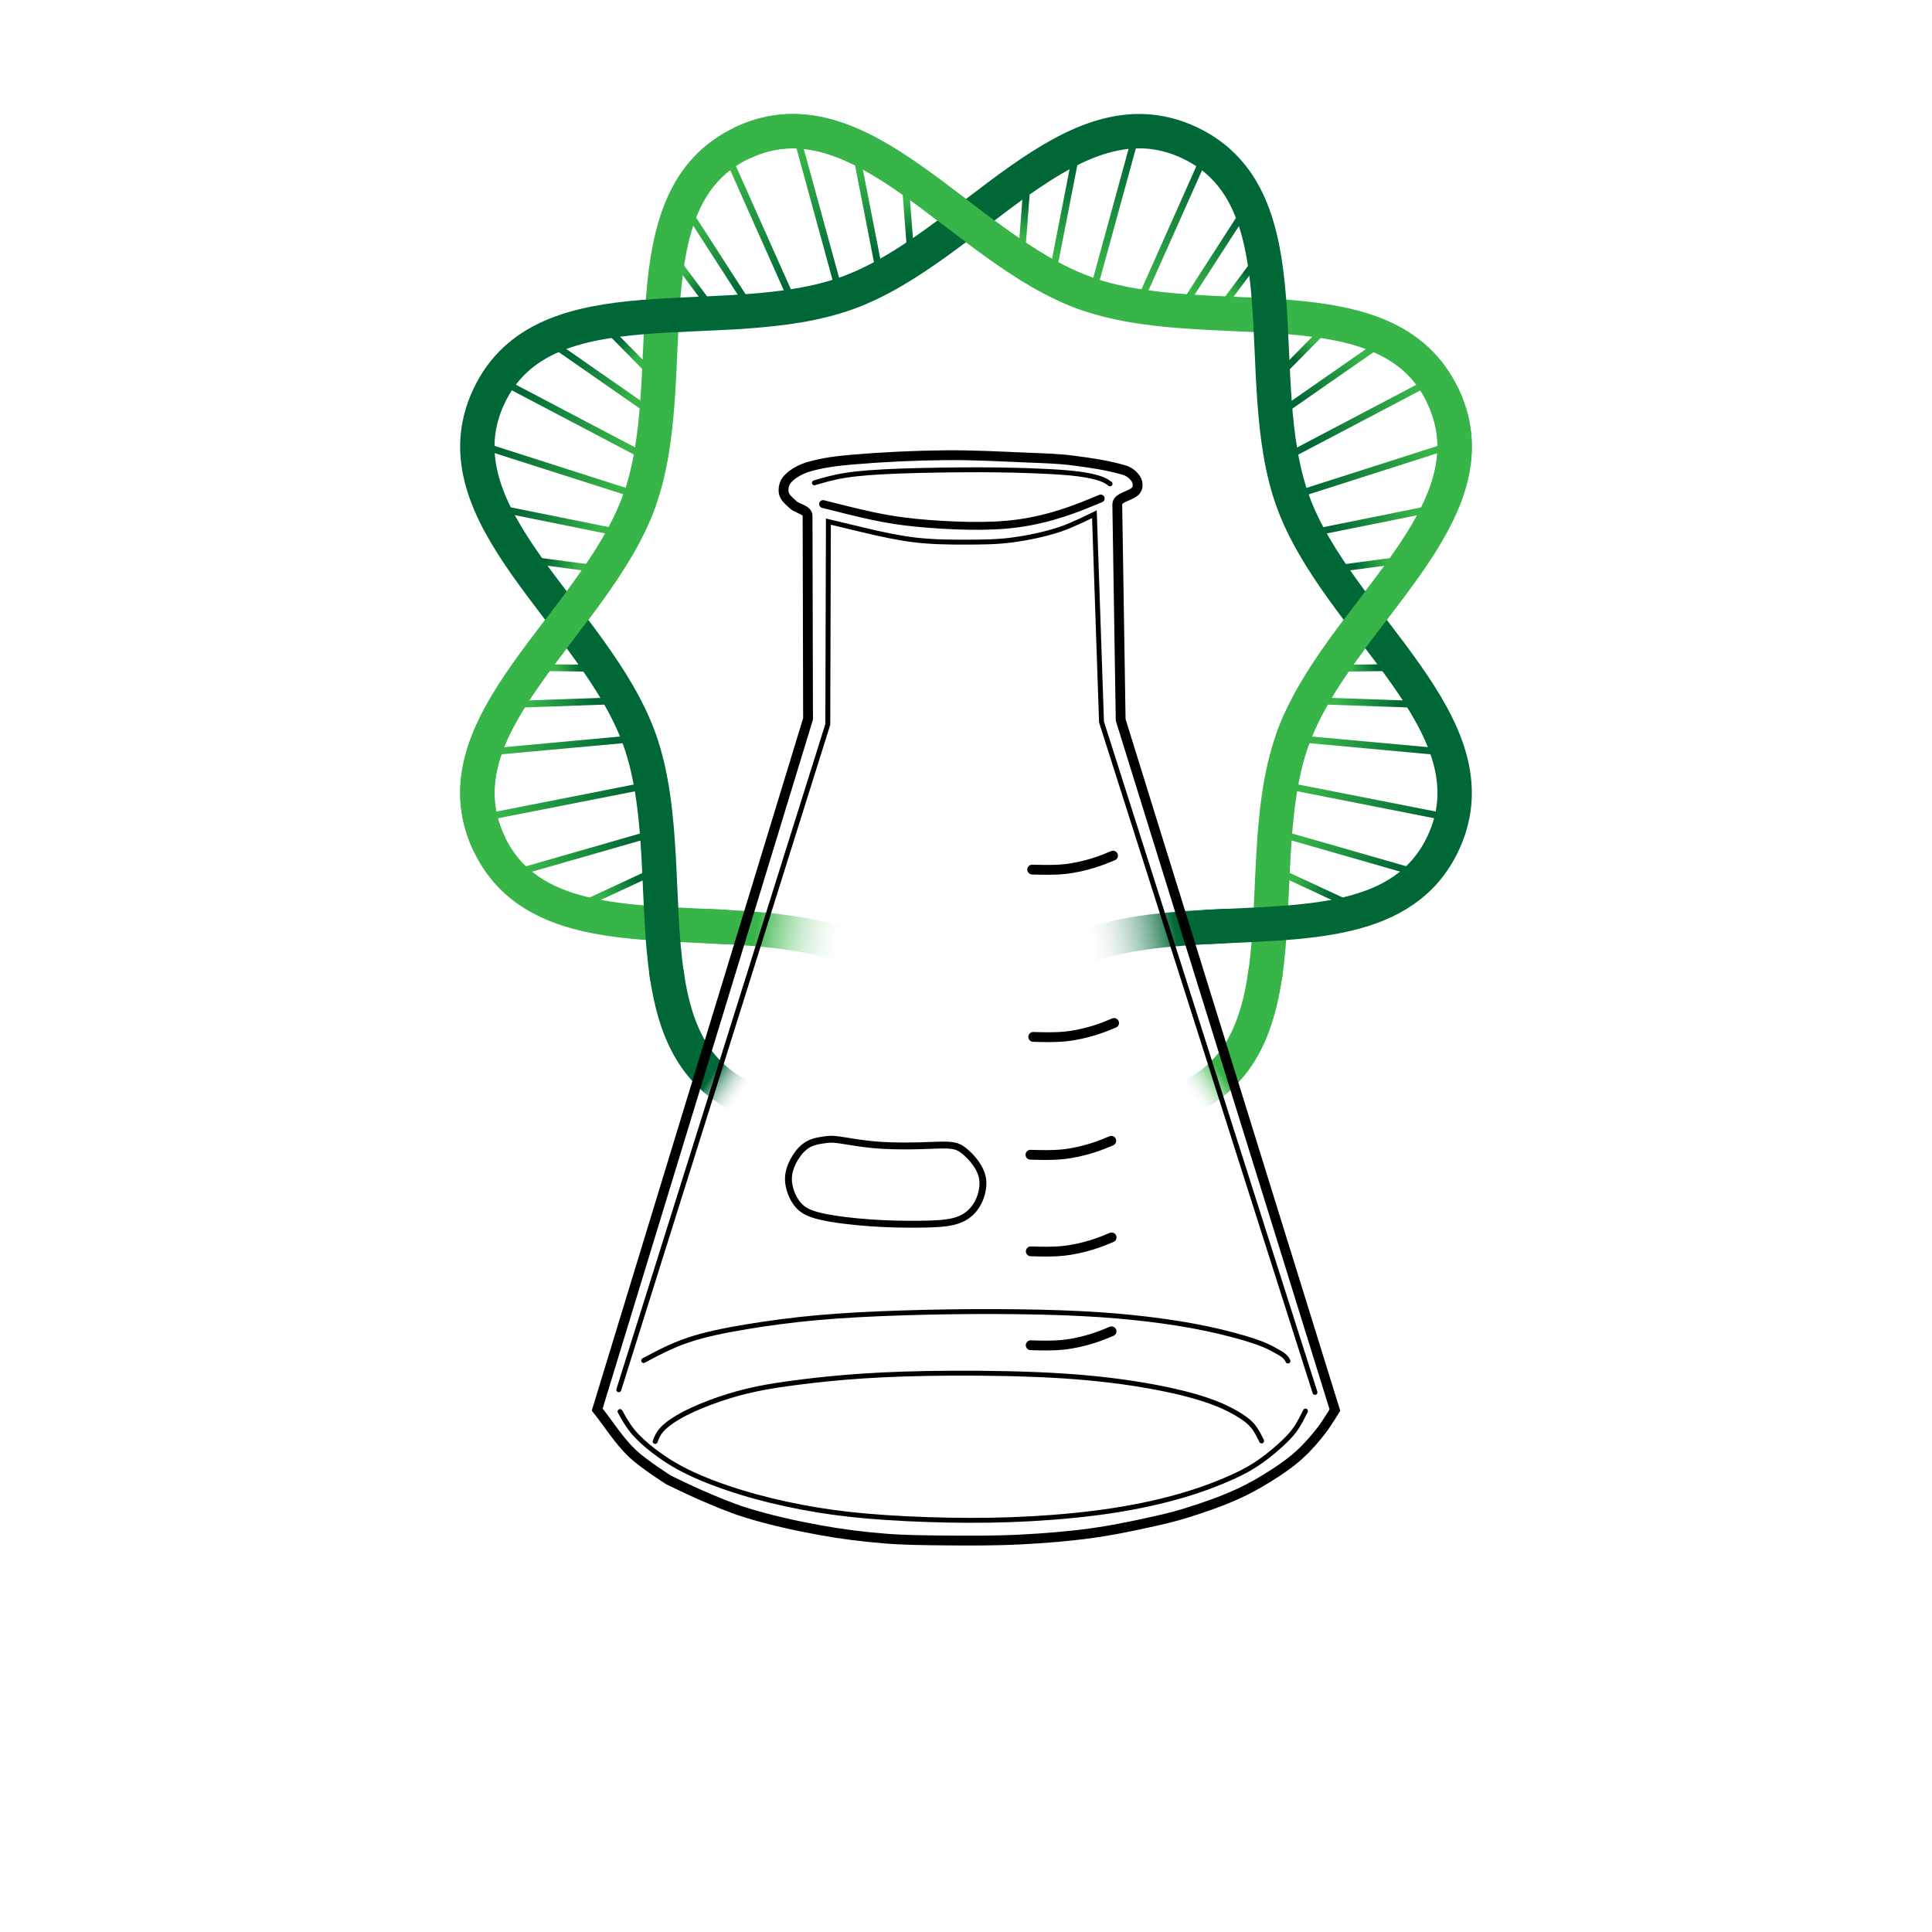
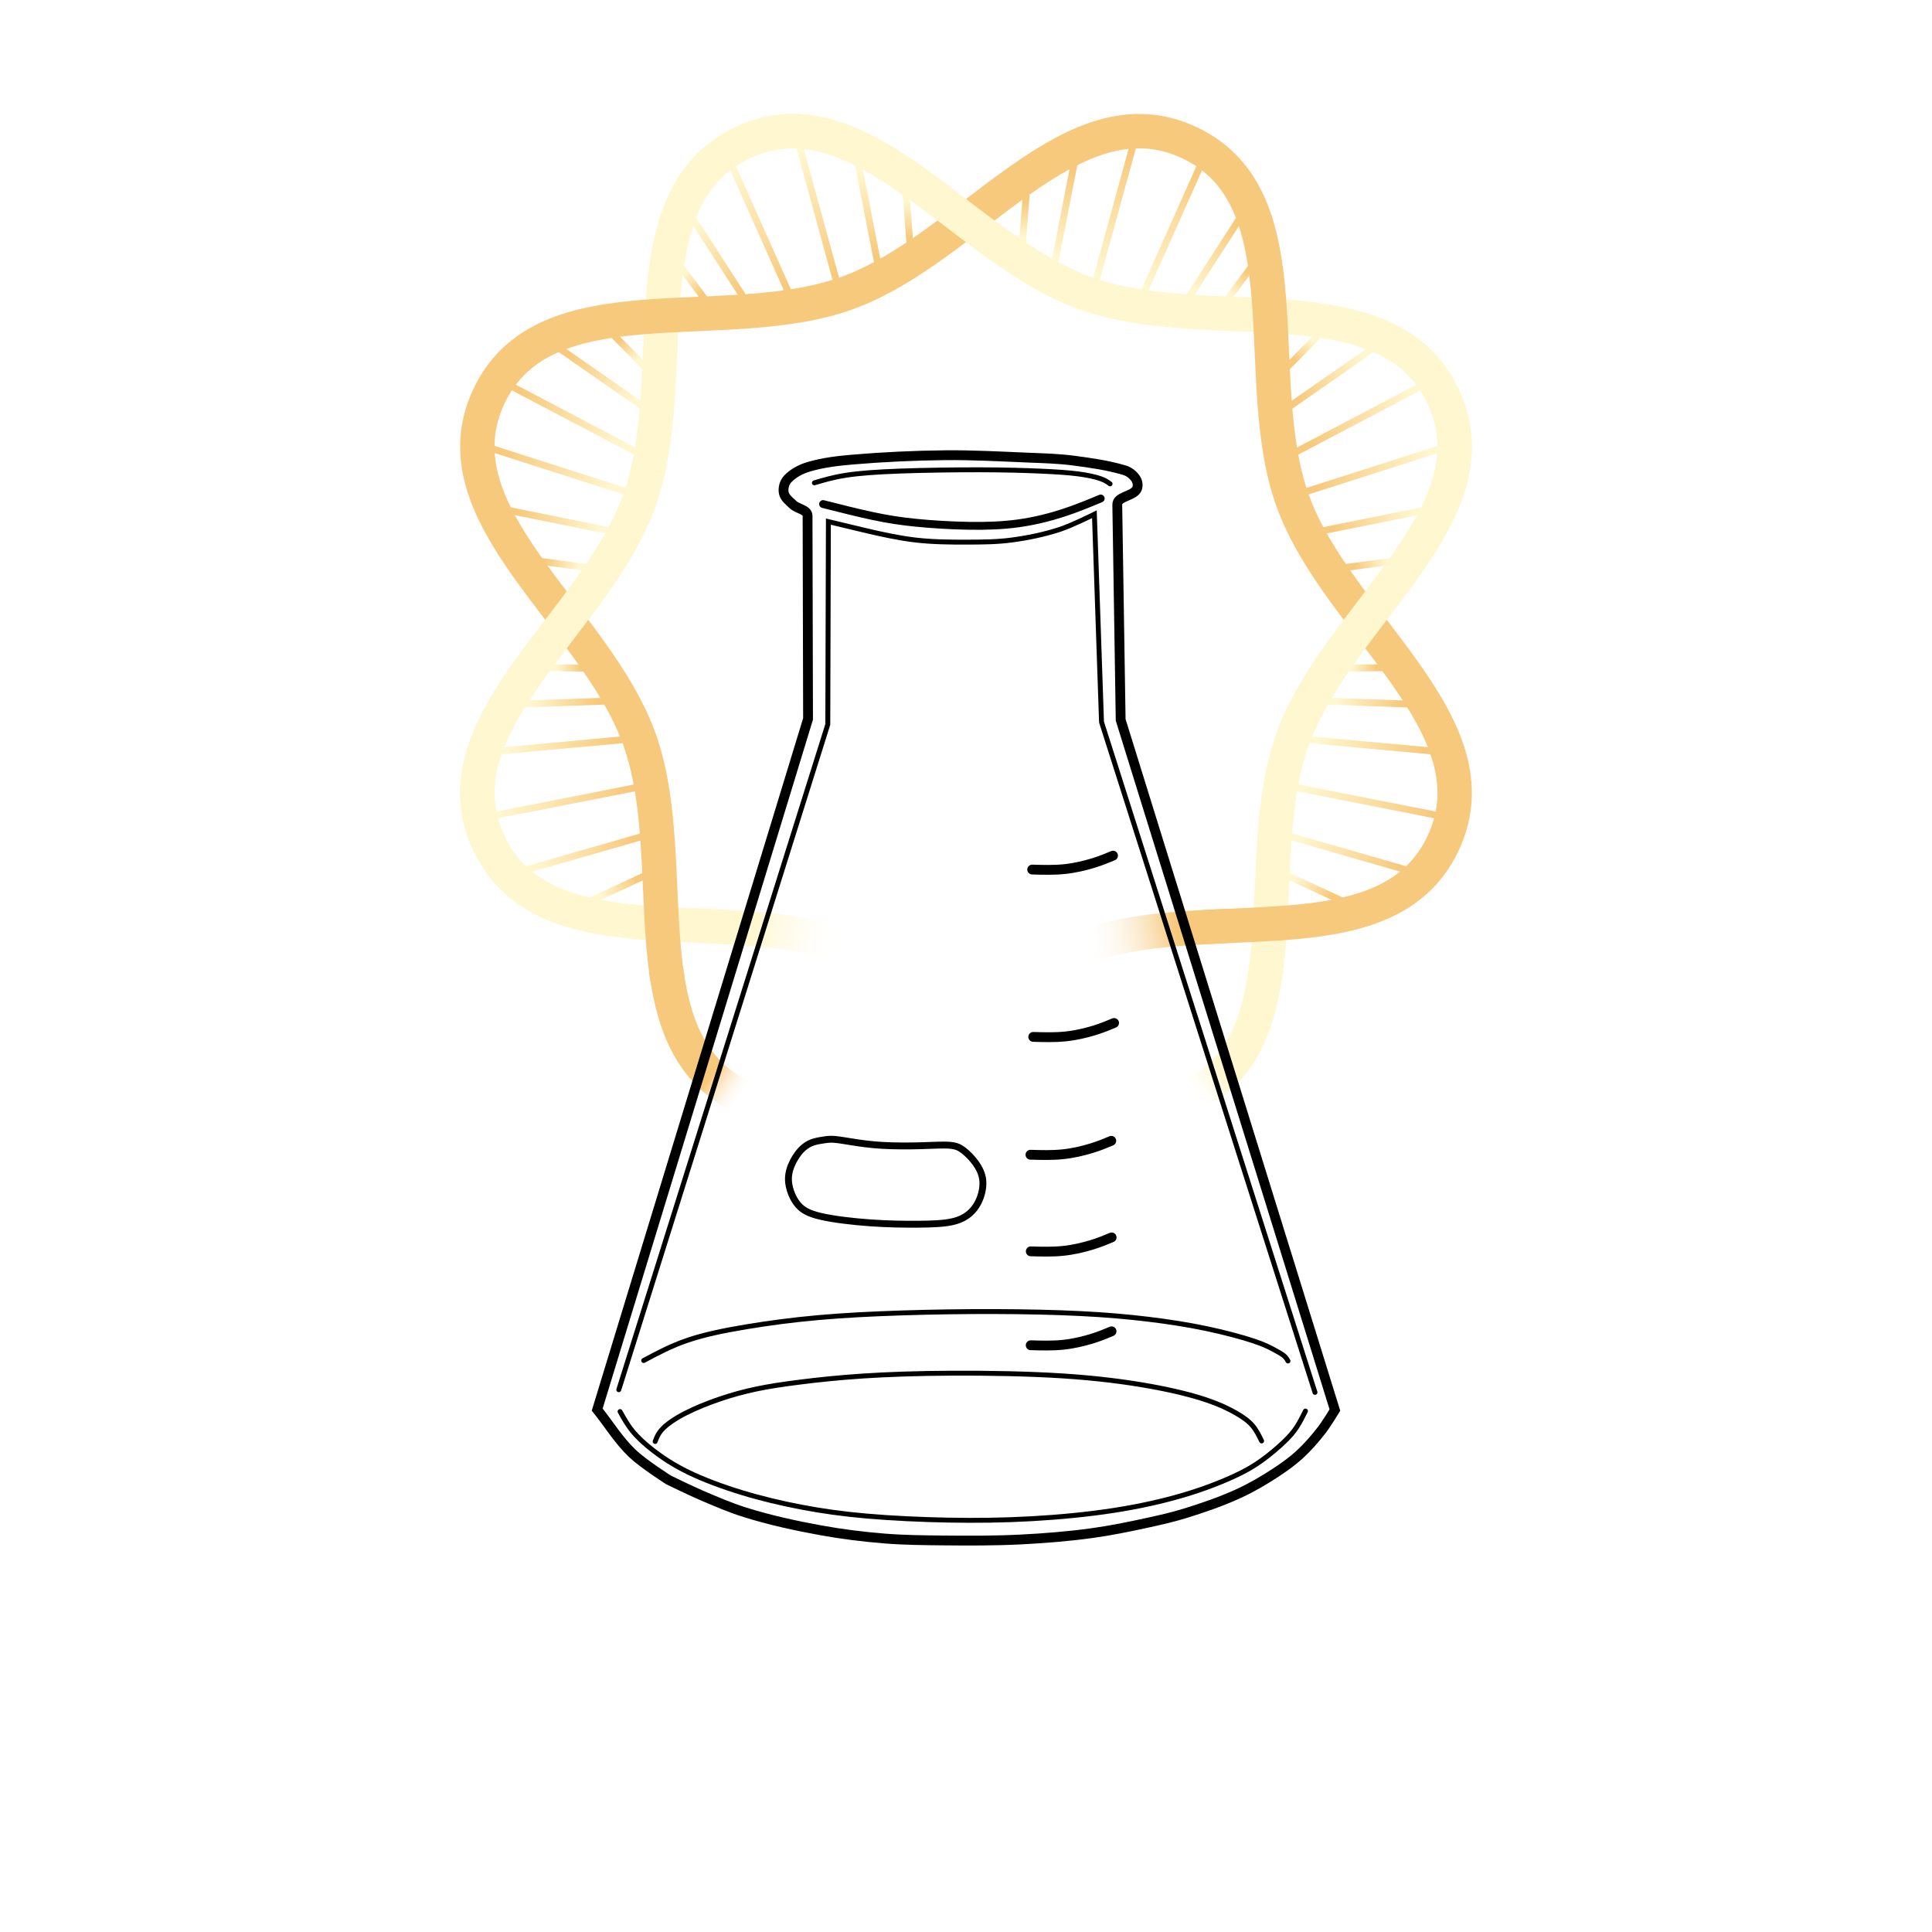
<svg xmlns="http://www.w3.org/2000/svg" xmlns:xlink="http://www.w3.org/1999/xlink" width="640" height="640" viewBox="0 0 169.333 169.333" version="1.1" id="svg5">
  <defs id="defs2">
    <linearGradient id="linearGradient566">
      <stop style="stop-color:#ffffff;stop-opacity:0" offset="0" id="stop562" />
-       <stop style="stop-color:#38b549;stop-opacity:1;" offset="1" id="stop564" />
+       <stop style="stop-color:#fff7d0;stop-opacity:1;" offset="1" id="stop564" />
    </linearGradient>
    <linearGradient id="linearGradient124591">
-       <stop style="stop-color:#006736;stop-opacity:1" offset="0" id="stop124589" />
-       <stop style="stop-color:#38b549;stop-opacity:1" offset="1" id="stop124587" />
+       <stop style="stop-color:#f7c97c;stop-opacity:1" offset="0" id="stop124589" />
+       <stop style="stop-color:#fff7d0;stop-opacity:1" offset="1" id="stop124587" />
    </linearGradient>
    <linearGradient id="linearGradient124583">
-       <stop style="stop-color:#006736;stop-opacity:1" offset="0" id="stop124581" />
-       <stop style="stop-color:#38b549;stop-opacity:1" offset="1" id="stop124579" />
+       <stop style="stop-color:#f7c97c;stop-opacity:1" offset="0" id="stop124581" />
+       <stop style="stop-color:#fff7d0;stop-opacity:1" offset="1" id="stop124579" />
    </linearGradient>
    <linearGradient id="linearGradient124575">
-       <stop style="stop-color:#006736;stop-opacity:1" offset="0" id="stop124573" />
-       <stop style="stop-color:#38b549;stop-opacity:1" offset="1" id="stop124571" />
+       <stop style="stop-color:#f7c97c;stop-opacity:1" offset="0" id="stop124573" />
+       <stop style="stop-color:#fff7d0;stop-opacity:1" offset="1" id="stop124571" />
    </linearGradient>
    <linearGradient id="linearGradient124567">
-       <stop style="stop-color:#006736;stop-opacity:1" offset="0" id="stop124565" />
-       <stop style="stop-color:#38b549;stop-opacity:1" offset="1" id="stop124563" />
+       <stop style="stop-color:#f7c97c;stop-opacity:1" offset="0" id="stop124565" />
+       <stop style="stop-color:#fff7d0;stop-opacity:1" offset="1" id="stop124563" />
    </linearGradient>
    <linearGradient id="linearGradient124559">
-       <stop style="stop-color:#006736;stop-opacity:1" offset="0" id="stop124557" />
-       <stop style="stop-color:#38b549;stop-opacity:1" offset="1" id="stop124555" />
+       <stop style="stop-color:#f7c97c;stop-opacity:1" offset="0" id="stop124557" />
+       <stop style="stop-color:#fff7d0;stop-opacity:1" offset="1" id="stop124555" />
    </linearGradient>
    <linearGradient id="linearGradient124551">
-       <stop style="stop-color:#006736;stop-opacity:1" offset="0" id="stop124549" />
-       <stop style="stop-color:#38b549;stop-opacity:1" offset="1" id="stop124547" />
+       <stop style="stop-color:#f7c97c;stop-opacity:1" offset="0" id="stop124549" />
+       <stop style="stop-color:#fff7d0;stop-opacity:1" offset="1" id="stop124547" />
    </linearGradient>
    <linearGradient id="linearGradient124543">
-       <stop style="stop-color:#38b549;stop-opacity:1" offset="0" id="stop124541" />
-       <stop style="stop-color:#006736;stop-opacity:1" offset="1" id="stop124539" />
+       <stop style="stop-color:#fff7d0;stop-opacity:1" offset="0" id="stop124541" />
+       <stop style="stop-color:#f7c97c;stop-opacity:1" offset="1" id="stop124539" />
    </linearGradient>
    <linearGradient id="linearGradient124535">
-       <stop style="stop-color:#38b549;stop-opacity:1" offset="0" id="stop124533" />
-       <stop style="stop-color:#006736;stop-opacity:1" offset="1" id="stop124531" />
+       <stop style="stop-color:#fff7d0;stop-opacity:1" offset="0" id="stop124533" />
+       <stop style="stop-color:#f7c97c;stop-opacity:1" offset="1" id="stop124531" />
    </linearGradient>
    <linearGradient id="linearGradient124527">
-       <stop style="stop-color:#38b549;stop-opacity:1" offset="0" id="stop124525" />
-       <stop style="stop-color:#006736;stop-opacity:1" offset="1" id="stop124523" />
+       <stop style="stop-color:#fff7d0;stop-opacity:1" offset="0" id="stop124525" />
+       <stop style="stop-color:#f7c97c;stop-opacity:1" offset="1" id="stop124523" />
    </linearGradient>
    <linearGradient id="linearGradient124519">
-       <stop style="stop-color:#38b549;stop-opacity:1" offset="0" id="stop124517" />
-       <stop style="stop-color:#006736;stop-opacity:1" offset="1" id="stop124515" />
+       <stop style="stop-color:#fff7d0;stop-opacity:1" offset="0" id="stop124517" />
+       <stop style="stop-color:#f7c97c;stop-opacity:1" offset="1" id="stop124515" />
    </linearGradient>
    <linearGradient id="linearGradient124511">
-       <stop style="stop-color:#38b549;stop-opacity:1" offset="0" id="stop124509" />
-       <stop style="stop-color:#006736;stop-opacity:1" offset="1" id="stop124507" />
+       <stop style="stop-color:#fff7d0;stop-opacity:1" offset="0" id="stop124509" />
+       <stop style="stop-color:#f7c97c;stop-opacity:1" offset="1" id="stop124507" />
    </linearGradient>
    <linearGradient id="linearGradient124503">
-       <stop style="stop-color:#38b549;stop-opacity:1" offset="0" id="stop124501" />
-       <stop style="stop-color:#006736;stop-opacity:1" offset="1" id="stop124499" />
+       <stop style="stop-color:#fff7d0;stop-opacity:1" offset="0" id="stop124501" />
+       <stop style="stop-color:#f7c97c;stop-opacity:1" offset="1" id="stop124499" />
    </linearGradient>
    <linearGradient id="linearGradient124321">
-       <stop style="stop-color:#006736;stop-opacity:1" offset="0" id="stop124319" />
-       <stop style="stop-color:#38b549;stop-opacity:1" offset="1" id="stop124317" />
+       <stop style="stop-color:#f7c97c;stop-opacity:1" offset="0" id="stop124319" />
+       <stop style="stop-color:#fff7d0;stop-opacity:1" offset="1" id="stop124317" />
    </linearGradient>
    <linearGradient id="linearGradient124313">
-       <stop style="stop-color:#006736;stop-opacity:1" offset="0" id="stop124311" />
-       <stop style="stop-color:#38b549;stop-opacity:1" offset="1" id="stop124309" />
+       <stop style="stop-color:#f7c97c;stop-opacity:1" offset="0" id="stop124311" />
+       <stop style="stop-color:#fff7d0;stop-opacity:1" offset="1" id="stop124309" />
    </linearGradient>
    <linearGradient id="linearGradient124305">
-       <stop style="stop-color:#006736;stop-opacity:1" offset="0" id="stop124303" />
-       <stop style="stop-color:#38b549;stop-opacity:1" offset="1" id="stop124301" />
+       <stop style="stop-color:#f7c97c;stop-opacity:1" offset="0" id="stop124303" />
+       <stop style="stop-color:#fff7d0;stop-opacity:1" offset="1" id="stop124301" />
    </linearGradient>
    <linearGradient id="linearGradient124297">
-       <stop style="stop-color:#006736;stop-opacity:1" offset="0" id="stop124295" />
-       <stop style="stop-color:#38b549;stop-opacity:1" offset="1" id="stop124293" />
+       <stop style="stop-color:#f7c97c;stop-opacity:1" offset="0" id="stop124295" />
+       <stop style="stop-color:#fff7d0;stop-opacity:1" offset="1" id="stop124293" />
    </linearGradient>
    <linearGradient id="linearGradient124289">
-       <stop style="stop-color:#006736;stop-opacity:1" offset="0" id="stop124287" />
-       <stop style="stop-color:#38b549;stop-opacity:1" offset="1" id="stop124285" />
+       <stop style="stop-color:#f7c97c;stop-opacity:1" offset="0" id="stop124287" />
+       <stop style="stop-color:#fff7d0;stop-opacity:1" offset="1" id="stop124285" />
    </linearGradient>
    <linearGradient id="linearGradient124281">
-       <stop style="stop-color:#006736;stop-opacity:1" offset="0" id="stop124279" />
-       <stop style="stop-color:#38b549;stop-opacity:1" offset="1" id="stop124277" />
+       <stop style="stop-color:#f7c97c;stop-opacity:1" offset="0" id="stop124279" />
+       <stop style="stop-color:#fff7d0;stop-opacity:1" offset="1" id="stop124277" />
    </linearGradient>
    <linearGradient id="linearGradient122367">
-       <stop style="stop-color:#006736;stop-opacity:1" offset="0" id="stop122365" />
-       <stop style="stop-color:#38b549;stop-opacity:1" offset="1" id="stop122363" />
+       <stop style="stop-color:#f7c97c;stop-opacity:1" offset="0" id="stop122365" />
+       <stop style="stop-color:#fff7d0;stop-opacity:1" offset="1" id="stop122363" />
    </linearGradient>
    <linearGradient id="linearGradient122359">
-       <stop style="stop-color:#006736;stop-opacity:1" offset="0" id="stop122357" />
-       <stop style="stop-color:#38b549;stop-opacity:1" offset="1" id="stop122355" />
+       <stop style="stop-color:#f7c97c;stop-opacity:1" offset="0" id="stop122357" />
+       <stop style="stop-color:#fff7d0;stop-opacity:1" offset="1" id="stop122355" />
    </linearGradient>
    <linearGradient id="linearGradient122351">
-       <stop style="stop-color:#006736;stop-opacity:1" offset="0" id="stop122349" />
-       <stop style="stop-color:#38b549;stop-opacity:1" offset="1" id="stop122347" />
+       <stop style="stop-color:#f7c97c;stop-opacity:1" offset="0" id="stop122349" />
+       <stop style="stop-color:#fff7d0;stop-opacity:1" offset="1" id="stop122347" />
    </linearGradient>
    <linearGradient id="linearGradient122343">
-       <stop style="stop-color:#006736;stop-opacity:1" offset="0" id="stop122341" />
-       <stop style="stop-color:#38b549;stop-opacity:1" offset="1" id="stop122339" />
+       <stop style="stop-color:#f7c97c;stop-opacity:1" offset="0" id="stop122341" />
+       <stop style="stop-color:#fff7d0;stop-opacity:1" offset="1" id="stop122339" />
    </linearGradient>
    <linearGradient id="linearGradient122335">
-       <stop style="stop-color:#006736;stop-opacity:1" offset="0" id="stop122333" />
-       <stop style="stop-color:#38b549;stop-opacity:1" offset="1" id="stop122331" />
+       <stop style="stop-color:#f7c97c;stop-opacity:1" offset="0" id="stop122333" />
+       <stop style="stop-color:#fff7d0;stop-opacity:1" offset="1" id="stop122331" />
    </linearGradient>
    <linearGradient id="linearGradient122327">
-       <stop style="stop-color:#006736;stop-opacity:1" offset="0" id="stop122325" />
-       <stop style="stop-color:#38b549;stop-opacity:1" offset="1" id="stop122323" />
+       <stop style="stop-color:#f7c97c;stop-opacity:1" offset="0" id="stop122325" />
+       <stop style="stop-color:#fff7d0;stop-opacity:1" offset="1" id="stop122323" />
    </linearGradient>
    <linearGradient id="linearGradient117242">
-       <stop style="stop-color:#38b549;stop-opacity:1" offset="0" id="stop117238" />
-       <stop style="stop-color:#006736;stop-opacity:1" offset="1" id="stop117240" />
+       <stop style="stop-color:#fff7d0;stop-opacity:1" offset="0" id="stop117238" />
+       <stop style="stop-color:#f7c97c;stop-opacity:1" offset="1" id="stop117240" />
    </linearGradient>
    <linearGradient id="linearGradient112810">
      <stop style="stop-color:#ffffff;stop-opacity:0" offset="0" id="stop112806" />
-       <stop style="stop-color:#006736;stop-opacity:1" offset="1" id="stop112808" />
+       <stop style="stop-color:#f7c97c;stop-opacity:1" offset="1" id="stop112808" />
    </linearGradient>
    <linearGradient id="linearGradient110349">
      <stop style="stop-color:#ffffff;stop-opacity:0" offset="0" id="stop110345" />
-       <stop style="stop-color:#006736;stop-opacity:1" offset="1" id="stop110347" />
+       <stop style="stop-color:#f7c97c;stop-opacity:1" offset="1" id="stop110347" />
    </linearGradient>
    <linearGradient id="linearGradient82056">
      <stop style="stop-color:#ffffff;stop-opacity:0" offset="0" id="stop82054" />
-       <stop style="stop-color:#38b549;stop-opacity:1;" offset="1" id="stop82052" />
+       <stop style="stop-color:#fff7d0;stop-opacity:1;" offset="1" id="stop82052" />
    </linearGradient>
    <linearGradient id="linearGradient74644">
-       <stop style="stop-color:#38b549;stop-opacity:1;" offset="0" id="stop74642" />
+       <stop style="stop-color:#fff7d0;stop-opacity:1;" offset="0" id="stop74642" />
    </linearGradient>
    <linearGradient xlink:href="#linearGradient566" id="linearGradient82058" x1="59.428" y1="104.786" x2="50.1" y2="102.953" gradientUnits="userSpaceOnUse" />
    <linearGradient xlink:href="#linearGradient82056" id="linearGradient86793" x1="94.229" y1="120.095" x2="97.548" y2="117.748" gradientUnits="userSpaceOnUse" />
    <linearGradient xlink:href="#linearGradient110349" id="linearGradient92710" gradientUnits="userSpaceOnUse" x1="59.428" y1="104.786" x2="50.1" y2="103.039" gradientTransform="matrix(-1,0,0,1,142.9991,-8.9658301e-4)" />
    <linearGradient xlink:href="#linearGradient112810" id="linearGradient92712" gradientUnits="userSpaceOnUse" x1="94.229" y1="120.095" x2="97.402" y2="117.895" gradientTransform="matrix(-1,0,0,1,142.9991,-8.9658301e-4)" />
    <linearGradient xlink:href="#linearGradient117242" id="linearGradient117244" x1="42.882" y1="36.134" x2="44.539" y2="38.31" gradientUnits="userSpaceOnUse" />
    <linearGradient xlink:href="#linearGradient117242" id="linearGradient120395" gradientUnits="userSpaceOnUse" x1="42.05" y1="33.144" x2="46.633" y2="39.946" gradientTransform="translate(1.926541,-1.902566)" />
    <linearGradient xlink:href="#linearGradient117242" id="linearGradient120409" gradientUnits="userSpaceOnUse" x1="39.281" y1="31.227" x2="44.452" y2="42.925" gradientTransform="translate(8.718645,-5.377596)" />
    <linearGradient xlink:href="#linearGradient117242" id="linearGradient120423" gradientUnits="userSpaceOnUse" x1="42.185" y1="30.592" x2="45.601" y2="42.987" gradientTransform="translate(12.50959,-6.693895)" />
    <linearGradient xlink:href="#linearGradient117242" id="linearGradient120437" gradientUnits="userSpaceOnUse" x1="44.086" y1="32.64" x2="45.781" y2="41.227" gradientTransform="translate(16.56379,-6.799199)" />
    <linearGradient xlink:href="#linearGradient117242" id="linearGradient120451" gradientUnits="userSpaceOnUse" x1="44.994" y1="35.783" x2="45.237" y2="39.432" gradientTransform="translate(20.46003,-6.851851)" />
    <linearGradient xlink:href="#linearGradient122327" id="linearGradient122125" gradientUnits="userSpaceOnUse" gradientTransform="translate(-7.545248,8.382057)" x1="43.847" y1="34.666" x2="45.619" y2="36.627" />
    <linearGradient xlink:href="#linearGradient122335" id="linearGradient122139" gradientUnits="userSpaceOnUse" gradientTransform="translate(-10.00023,12.3478)" x1="41.174" y1="32.13" x2="47.785" y2="36.765" />
    <linearGradient xlink:href="#linearGradient122343" id="linearGradient122153" gradientUnits="userSpaceOnUse" gradientTransform="translate(-11.1333,14.70836)" x1="37.194" y1="33.485" x2="47.833" y2="39.003" />
    <linearGradient xlink:href="#linearGradient122351" id="linearGradient122167" gradientUnits="userSpaceOnUse" gradientTransform="translate(-12.26637,18.10757)" x1="36.384" y1="36.286" x2="48.159" y2="39.935" />
    <linearGradient xlink:href="#linearGradient122359" id="linearGradient122181" gradientUnits="userSpaceOnUse" gradientTransform="translate(-13.02175,22.73426)" x1="38.842" y1="37.806" x2="47.278" y2="39.485" />
    <linearGradient xlink:href="#linearGradient122367" id="linearGradient122195" gradientUnits="userSpaceOnUse" gradientTransform="translate(-14.15482,26.88885)" x1="42.787" y1="38.722" x2="46.172" y2="39.162" />
    <linearGradient xlink:href="#linearGradient117242" id="linearGradient122982" gradientUnits="userSpaceOnUse" x1="42.765" y1="35.726" x2="45.268" y2="35.764" gradientTransform="translate(-12.99532,40.70243)" />
    <linearGradient xlink:href="#linearGradient117242" id="linearGradient123137" gradientUnits="userSpaceOnUse" gradientTransform="translate(-13.66683,44.00194)" x1="40.878" y1="36.081" x2="47.43" y2="35.839" />
    <linearGradient xlink:href="#linearGradient117242" id="linearGradient123151" gradientUnits="userSpaceOnUse" gradientTransform="translate(-13.44744,47.64378)" x1="38.253" y1="37.125" x2="49.264" y2="36.218" />
    <linearGradient xlink:href="#linearGradient117242" id="linearGradient123165" gradientUnits="userSpaceOnUse" gradientTransform="translate(-12.21887,53.61113)" x1="36.229" y1="37.694" x2="49.296" y2="35.111" />
    <linearGradient xlink:href="#linearGradient117242" id="linearGradient123179" gradientUnits="userSpaceOnUse" gradientTransform="translate(-10.63927,58.21827)" x1="38.095" y1="38.485" x2="48.228" y2="35.605" />
    <linearGradient xlink:href="#linearGradient117242" id="linearGradient123193" gradientUnits="userSpaceOnUse" gradientTransform="translate(-8.708661,60.85093)" x1="43.06" y1="38.706" x2="46.703" y2="37.04" />
    <linearGradient xlink:href="#linearGradient124321" id="linearGradient124174" gradientUnits="userSpaceOnUse" x1="42.882" y1="36.134" x2="44.539" y2="38.31" gradientTransform="matrix(-1,0,0,1,143.0341,2.8399404e-4)" />
    <linearGradient xlink:href="#linearGradient124551" id="linearGradient124176" gradientUnits="userSpaceOnUse" gradientTransform="matrix(-1,0,0,1,156.0295,40.70271)" x1="42.765" y1="35.726" x2="45.268" y2="35.764" />
    <linearGradient xlink:href="#linearGradient124559" id="linearGradient124178" gradientUnits="userSpaceOnUse" gradientTransform="matrix(-1,0,0,1,156.701,44.00223)" x1="40.878" y1="36.081" x2="47.43" y2="35.839" />
    <linearGradient xlink:href="#linearGradient124567" id="linearGradient124180" gradientUnits="userSpaceOnUse" gradientTransform="matrix(-1,0,0,1,156.4816,47.64406)" x1="38.253" y1="37.125" x2="49.264" y2="36.218" />
    <linearGradient xlink:href="#linearGradient124575" id="linearGradient124182" gradientUnits="userSpaceOnUse" gradientTransform="matrix(-1,0,0,1,155.253,53.61141)" x1="36.229" y1="37.694" x2="49.296" y2="35.111" />
    <linearGradient xlink:href="#linearGradient124583" id="linearGradient124184" gradientUnits="userSpaceOnUse" gradientTransform="matrix(-1,0,0,1,153.6734,58.21856)" x1="38.095" y1="38.485" x2="48.228" y2="35.605" />
    <linearGradient xlink:href="#linearGradient124591" id="linearGradient124186" gradientUnits="userSpaceOnUse" gradientTransform="matrix(-1,0,0,1,151.7428,60.85121)" x1="43.06" y1="38.706" x2="46.703" y2="37.04" />
    <linearGradient xlink:href="#linearGradient124313" id="linearGradient124188" gradientUnits="userSpaceOnUse" gradientTransform="matrix(-1,0,0,1,141.1076,-1.902282)" x1="42.05" y1="33.144" x2="46.633" y2="39.946" />
    <linearGradient xlink:href="#linearGradient124503" id="linearGradient124190" gradientUnits="userSpaceOnUse" gradientTransform="matrix(-1,0,0,1,150.5794,8.382341)" x1="43.847" y1="34.666" x2="45.619" y2="36.627" />
    <linearGradient xlink:href="#linearGradient124511" id="linearGradient124192" gradientUnits="userSpaceOnUse" gradientTransform="matrix(-1,0,0,1,153.0344,12.34808)" x1="41.174" y1="32.13" x2="47.785" y2="36.765" />
    <linearGradient xlink:href="#linearGradient124519" id="linearGradient124194" gradientUnits="userSpaceOnUse" gradientTransform="matrix(-1,0,0,1,154.1674,14.70864)" x1="37.194" y1="33.485" x2="47.833" y2="39.003" />
    <linearGradient xlink:href="#linearGradient124527" id="linearGradient124196" gradientUnits="userSpaceOnUse" gradientTransform="matrix(-1,0,0,1,155.3005,18.10785)" x1="36.384" y1="36.286" x2="48.159" y2="39.935" />
    <linearGradient xlink:href="#linearGradient124535" id="linearGradient124198" gradientUnits="userSpaceOnUse" gradientTransform="matrix(-1,0,0,1,156.0559,22.73455)" x1="38.842" y1="37.806" x2="47.278" y2="39.485" />
    <linearGradient xlink:href="#linearGradient124543" id="linearGradient124200" gradientUnits="userSpaceOnUse" gradientTransform="matrix(-1,0,0,1,157.189,26.88913)" x1="42.787" y1="38.722" x2="46.172" y2="39.162" />
    <linearGradient xlink:href="#linearGradient124305" id="linearGradient124202" gradientUnits="userSpaceOnUse" gradientTransform="matrix(-1,0,0,1,134.3155,-5.377312)" x1="39.281" y1="31.227" x2="44.452" y2="42.925" />
    <linearGradient xlink:href="#linearGradient124297" id="linearGradient124204" gradientUnits="userSpaceOnUse" gradientTransform="matrix(-1,0,0,1,130.5245,-6.693611)" x1="42.185" y1="30.592" x2="45.601" y2="42.987" />
    <linearGradient xlink:href="#linearGradient124289" id="linearGradient124206" gradientUnits="userSpaceOnUse" gradientTransform="matrix(-1,0,0,1,126.4703,-6.798915)" x1="44.086" y1="32.64" x2="45.781" y2="41.227" />
    <linearGradient xlink:href="#linearGradient124281" id="linearGradient124208" gradientUnits="userSpaceOnUse" gradientTransform="matrix(-1,0,0,1,122.5741,-6.851567)" x1="44.994" y1="35.783" x2="45.237" y2="39.432" />
  </defs>
  <g id="layer1">
    <g id="g124802" transform="matrix(0.8606927,0,0,0.8606927,23.12752,-7.213854)">
      <path style="fill:#aa0000;fill-opacity:1;stroke:url(#linearGradient117244);stroke-width:0.7;stroke-linecap:round;stroke-linejoin:round;stroke-miterlimit:4;stroke-dasharray:none;stroke-opacity:1;paint-order:normal" d="m 42.576,35.719 2.225,2.984" id="path117203" />
      <path style="fill:#aa0000;fill-opacity:1;stroke:url(#linearGradient122982);stroke-width:0.7;stroke-linecap:round;stroke-linejoin:round;stroke-miterlimit:4;stroke-dasharray:none;stroke-opacity:1;paint-order:normal" d="m 28.6,76.366 4.884,0.064" id="path117203-2" />
      <path style="fill:none;fill-opacity:1;stroke:url(#linearGradient123137);stroke-width:0.7;stroke-linecap:round;stroke-linejoin:round;stroke-miterlimit:4;stroke-dasharray:none;stroke-opacity:1;paint-order:normal" d="m 26.377,80.078 8.451,-0.298" id="path117203-2-4" />
      <path style="fill:none;fill-opacity:1;stroke:url(#linearGradient123151);stroke-width:0.7;stroke-linecap:round;stroke-linejoin:round;stroke-miterlimit:4;stroke-dasharray:none;stroke-opacity:1;paint-order:normal" d="M 24.021,84.861 36.486,83.717" id="path117203-2-2" />
      <path style="fill:none;fill-opacity:1;stroke:url(#linearGradient123165);stroke-width:0.7;stroke-linecap:round;stroke-linejoin:round;stroke-miterlimit:4;stroke-dasharray:none;stroke-opacity:1;paint-order:normal" d="M 22.486,91.618 37.89,88.587" id="path117203-2-9" />
      <path style="fill:none;fill-opacity:1;stroke:url(#linearGradient123179);stroke-width:0.7;stroke-linecap:round;stroke-linejoin:round;stroke-miterlimit:4;stroke-dasharray:none;stroke-opacity:1;paint-order:normal" d="M 26.654,96.971 38.285,93.633" id="path117203-2-3" />
      <path style="fill:none;fill-opacity:1;stroke:url(#linearGradient123193);stroke-width:0.7;stroke-linecap:round;stroke-linejoin:round;stroke-miterlimit:4;stroke-dasharray:none;stroke-opacity:1;paint-order:normal" d="M 32.871,100.303 38.636,97.626" id="path117203-2-42" />
      <path style="fill:#aa0000;fill-opacity:1;stroke:url(#linearGradient120395);stroke-width:0.7;stroke-linecap:round;stroke-linejoin:round;stroke-miterlimit:4;stroke-dasharray:none;stroke-opacity:1;paint-order:normal" d="m 43.692,30.674 5.02,7.784" id="path117203-9" />
      <path style="fill:#aa0000;fill-opacity:1;stroke:url(#linearGradient122125);stroke-width:0.7;stroke-linecap:round;stroke-linejoin:round;stroke-miterlimit:4;stroke-dasharray:none;stroke-opacity:1;paint-order:normal" d="m 35.142,42.019 3.66,3.715" id="path117203-9-8" />
      <path style="fill:#aa0000;fill-opacity:1;stroke:url(#linearGradient122139);stroke-width:0.7;stroke-linecap:round;stroke-linejoin:round;stroke-miterlimit:4;stroke-dasharray:none;stroke-opacity:1;paint-order:normal" d="m 29.741,43.611 8.904,6.197" id="path117203-9-9" />
      <path style="fill:#aa0000;fill-opacity:1;stroke:url(#linearGradient122153);stroke-width:0.7;stroke-linecap:round;stroke-linejoin:round;stroke-miterlimit:4;stroke-dasharray:none;stroke-opacity:1;paint-order:normal" d="m 25.051,47.63 12.749,6.704" id="path117203-9-0" />
      <path style="fill:#aa0000;fill-opacity:1;stroke:url(#linearGradient122167);stroke-width:0.7;stroke-linecap:round;stroke-linejoin:round;stroke-miterlimit:4;stroke-dasharray:none;stroke-opacity:1;paint-order:normal" d="m 23.059,54.014 13.844,4.43" id="path117203-9-6" />
      <path style="fill:#aa0000;fill-opacity:1;stroke:url(#linearGradient122181);stroke-width:0.7;stroke-linecap:round;stroke-linejoin:round;stroke-miterlimit:4;stroke-dasharray:none;stroke-opacity:1;paint-order:normal" d="m 24.586,60.289 10.655,2.149" id="path117203-9-91" />
      <path style="fill:#aa0000;fill-opacity:1;stroke:url(#linearGradient122195);stroke-width:0.7;stroke-linecap:round;stroke-linejoin:round;stroke-miterlimit:4;stroke-dasharray:none;stroke-opacity:1;paint-order:normal" d="m 26.9,65.374 6.278,0.836" id="path117203-9-87" />
      <path style="fill:#aa0000;fill-opacity:1;stroke:url(#linearGradient120409);stroke-width:0.7;stroke-linecap:round;stroke-linejoin:round;stroke-miterlimit:4;stroke-dasharray:none;stroke-opacity:1;paint-order:normal" d="m 47.694,25.304 5.652,12.681" id="path117203-3" />
      <path style="fill:#aa0000;fill-opacity:1;stroke:url(#linearGradient120423);stroke-width:0.7;stroke-linecap:round;stroke-linejoin:round;stroke-miterlimit:4;stroke-dasharray:none;stroke-opacity:1;paint-order:normal" d="m 54.564,23.352 3.678,13.421" id="path117203-8" />
      <path style="fill:#aa0000;fill-opacity:1;stroke:url(#linearGradient120437);stroke-width:0.7;stroke-linecap:round;stroke-linejoin:round;stroke-miterlimit:4;stroke-dasharray:none;stroke-opacity:1;paint-order:normal" d="m 60.541,25.142 1.913,9.788" id="path117203-5" />
      <path style="fill:#aa0000;fill-opacity:1;stroke:url(#linearGradient120451);stroke-width:0.7;stroke-linecap:round;stroke-linejoin:round;stroke-miterlimit:4;stroke-dasharray:none;stroke-opacity:1;paint-order:normal" d="m 65.411,28.276 0.373,4.872" id="path117203-81" />
      <path style="fill:#aa0000;fill-opacity:1;stroke:url(#linearGradient124174);stroke-width:0.7;stroke-linecap:round;stroke-linejoin:round;stroke-miterlimit:4;stroke-dasharray:none;stroke-opacity:1;paint-order:normal" d="m 100.458,35.72 -2.225,2.984" id="path117203-99" />
      <path style="fill:#aa0000;fill-opacity:1;stroke:url(#linearGradient124176);stroke-width:0.7;stroke-linecap:round;stroke-linejoin:round;stroke-miterlimit:4;stroke-dasharray:none;stroke-opacity:1;paint-order:normal" d="m 114.435,76.366 -4.884,0.064" id="path117203-2-0" />
      <path style="fill:none;fill-opacity:1;stroke:url(#linearGradient124178);stroke-width:0.7;stroke-linecap:round;stroke-linejoin:round;stroke-miterlimit:4;stroke-dasharray:none;stroke-opacity:1;paint-order:normal" d="m 116.658,80.078 -8.451,-0.298" id="path117203-2-4-9" />
      <path style="fill:none;fill-opacity:1;stroke:url(#linearGradient124180);stroke-width:0.7;stroke-linecap:round;stroke-linejoin:round;stroke-miterlimit:4;stroke-dasharray:none;stroke-opacity:1;paint-order:normal" d="M 119.013,84.861 106.548,83.717" id="path117203-2-2-8" />
      <path style="fill:none;fill-opacity:1;stroke:url(#linearGradient124182);stroke-width:0.7;stroke-linecap:round;stroke-linejoin:round;stroke-miterlimit:4;stroke-dasharray:none;stroke-opacity:1;paint-order:normal" d="M 120.548,91.618 105.144,88.587" id="path117203-2-9-4" />
      <path style="fill:none;fill-opacity:1;stroke:url(#linearGradient124184);stroke-width:0.7;stroke-linecap:round;stroke-linejoin:round;stroke-miterlimit:4;stroke-dasharray:none;stroke-opacity:1;paint-order:normal" d="M 116.38,96.971 104.749,93.633" id="path117203-2-3-6" />
      <path style="fill:none;fill-opacity:1;stroke:url(#linearGradient124186);stroke-width:0.7;stroke-linecap:round;stroke-linejoin:round;stroke-miterlimit:4;stroke-dasharray:none;stroke-opacity:1;paint-order:normal" d="m 110.163,100.303 -5.765,-2.677" id="path117203-2-42-3" />
      <path style="fill:#aa0000;fill-opacity:1;stroke:url(#linearGradient124188);stroke-width:0.7;stroke-linecap:round;stroke-linejoin:round;stroke-miterlimit:4;stroke-dasharray:none;stroke-opacity:1;paint-order:normal" d="m 99.342,30.674 -5.02,7.784" id="path117203-9-5" />
      <path style="fill:#aa0000;fill-opacity:1;stroke:url(#linearGradient124190);stroke-width:0.7;stroke-linecap:round;stroke-linejoin:round;stroke-miterlimit:4;stroke-dasharray:none;stroke-opacity:1;paint-order:normal" d="m 107.892,42.019 -3.66,3.715" id="path117203-9-8-6" />
      <path style="fill:#aa0000;fill-opacity:1;stroke:url(#linearGradient124192);stroke-width:0.7;stroke-linecap:round;stroke-linejoin:round;stroke-miterlimit:4;stroke-dasharray:none;stroke-opacity:1;paint-order:normal" d="M 113.293,43.612 104.389,49.809" id="path117203-9-9-6" />
      <path style="fill:#aa0000;fill-opacity:1;stroke:url(#linearGradient124194);stroke-width:0.7;stroke-linecap:round;stroke-linejoin:round;stroke-miterlimit:4;stroke-dasharray:none;stroke-opacity:1;paint-order:normal" d="m 117.983,47.63 -12.749,6.704" id="path117203-9-0-7" />
      <path style="fill:#aa0000;fill-opacity:1;stroke:url(#linearGradient124196);stroke-width:0.7;stroke-linecap:round;stroke-linejoin:round;stroke-miterlimit:4;stroke-dasharray:none;stroke-opacity:1;paint-order:normal" d="m 119.975,54.014 -13.844,4.43" id="path117203-9-6-0" />
      <path style="fill:#aa0000;fill-opacity:1;stroke:url(#linearGradient124198);stroke-width:0.7;stroke-linecap:round;stroke-linejoin:round;stroke-miterlimit:4;stroke-dasharray:none;stroke-opacity:1;paint-order:normal" d="m 118.448,60.29 -10.655,2.149" id="path117203-9-91-1" />
      <path style="fill:#aa0000;fill-opacity:1;stroke:url(#linearGradient124200);stroke-width:0.7;stroke-linecap:round;stroke-linejoin:round;stroke-miterlimit:4;stroke-dasharray:none;stroke-opacity:1;paint-order:normal" d="m 116.135,65.374 -6.278,0.836" id="path117203-9-87-4" />
      <path style="fill:#aa0000;fill-opacity:1;stroke:url(#linearGradient124202);stroke-width:0.7;stroke-linecap:round;stroke-linejoin:round;stroke-miterlimit:4;stroke-dasharray:none;stroke-opacity:1;paint-order:normal" d="m 95.34,25.304 -5.652,12.681" id="path117203-3-6" />
      <path style="fill:#aa0000;fill-opacity:1;stroke:url(#linearGradient124204);stroke-width:0.7;stroke-linecap:round;stroke-linejoin:round;stroke-miterlimit:4;stroke-dasharray:none;stroke-opacity:1;paint-order:normal" d="M 88.47,23.352 84.792,36.773" id="path117203-8-2" />
      <path style="fill:#aa0000;fill-opacity:1;stroke:url(#linearGradient124206);stroke-width:0.7;stroke-linecap:round;stroke-linejoin:round;stroke-miterlimit:4;stroke-dasharray:none;stroke-opacity:1;paint-order:normal" d="m 82.493,25.142 -1.913,9.788" id="path117203-5-2" />
      <path style="fill:#aa0000;fill-opacity:1;stroke:url(#linearGradient124208);stroke-width:0.7;stroke-linecap:round;stroke-linejoin:round;stroke-miterlimit:4;stroke-dasharray:none;stroke-opacity:1;paint-order:normal" d="m 77.623,28.276 -0.373,4.872" id="path117203-81-5" />
      <g id="g92539">
-         <path id="path43882-1" style="fill:none;fill-opacity:1;stroke:#38b549;stroke-width:3.5;stroke-linecap:round;stroke-linejoin:round;stroke-miterlimit:4;stroke-dasharray:none;stroke-opacity:1" d="m 101.936,107.854 c 1.164,-7.614 0.194,-16.955 2.852,-24.283 4.537,-12.51 20.946,-22.748 15.309,-34.801 C 114.458,36.716 96.081,42.749 83.571,38.213 71.061,33.676 60.823,17.266 48.77,22.904 36.716,28.542 42.749,46.919 38.213,59.429 33.676,71.939 17.266,82.177 22.904,94.23 c 3.918,8.377 13.989,8.018 23.967,8.543" />
+         <path id="path43882-1" style="fill:none;fill-opacity:1;stroke:#fff7d0;stroke-width:3.5;stroke-linecap:round;stroke-linejoin:round;stroke-miterlimit:4;stroke-dasharray:none;stroke-opacity:1" d="m 101.936,107.854 c 1.164,-7.614 0.194,-16.955 2.852,-24.283 4.537,-12.51 20.946,-22.748 15.309,-34.801 C 114.458,36.716 96.081,42.749 83.571,38.213 71.061,33.676 60.823,17.266 48.77,22.904 36.716,28.542 42.749,46.919 38.213,59.429 33.676,71.939 17.266,82.177 22.904,94.23 c 3.918,8.377 13.989,8.018 23.967,8.543" />
        <path id="path43882-1-3" style="fill:none;fill-opacity:1;stroke:url(#linearGradient82058);stroke-width:3.5;stroke-linecap:round;stroke-linejoin:round;stroke-miterlimit:4;stroke-dasharray:none;stroke-opacity:1" d="m 45.282,102.694 c 4.905,0.225 9.868,0.541 14.145,2.092" />
        <path id="path43882-1-8" style="fill:none;fill-opacity:1;stroke:url(#linearGradient86793);stroke-width:3.5;stroke-linecap:round;stroke-linejoin:round;stroke-miterlimit:4;stroke-dasharray:none;stroke-opacity:1" d="m 94.229,120.095 c 5.095,-2.383 6.958,-7.042 7.754,-12.572" />
      </g>
      <g id="g113831">
-         <path id="path43882-1-83" style="fill:none;fill-opacity:1;stroke:#006736;stroke-width:3.5;stroke-linecap:round;stroke-linejoin:round;stroke-miterlimit:4;stroke-dasharray:none;stroke-opacity:1" d="M 41.063,107.853 C 39.9,100.239 40.869,90.898 38.212,83.57 33.675,71.061 17.265,60.822 22.903,48.769 28.541,36.715 46.918,42.748 59.428,38.212 71.938,33.675 82.176,17.265 94.229,22.903 c 12.053,5.638 6.02,24.015 10.557,36.525 4.536,12.51 20.947,22.748 15.309,34.801 -3.918,8.377 -13.989,8.018 -23.967,8.543" />
+         <path id="path43882-1-83" style="fill:none;fill-opacity:1;stroke:#f7c97c;stroke-width:3.5;stroke-linecap:round;stroke-linejoin:round;stroke-miterlimit:4;stroke-dasharray:none;stroke-opacity:1" d="M 41.063,107.853 C 39.9,100.239 40.869,90.898 38.212,83.57 33.675,71.061 17.265,60.822 22.903,48.769 28.541,36.715 46.918,42.748 59.428,38.212 71.938,33.675 82.176,17.265 94.229,22.903 c 12.053,5.638 6.02,24.015 10.557,36.525 4.536,12.51 20.947,22.748 15.309,34.801 -3.918,8.377 -13.989,8.018 -23.967,8.543" />
        <path id="path43882-1-3-9" style="fill:none;fill-opacity:1;stroke:url(#linearGradient92710);stroke-width:3.5;stroke-linecap:round;stroke-linejoin:round;stroke-miterlimit:4;stroke-dasharray:none;stroke-opacity:1" d="m 97.717,102.694 c -4.905,0.225 -9.868,0.541 -14.145,2.092" />
        <path id="path43882-1-8-8" style="fill:none;fill-opacity:1;stroke:url(#linearGradient92712);stroke-width:3.5;stroke-linecap:round;stroke-linejoin:round;stroke-miterlimit:4;stroke-dasharray:none;stroke-opacity:1" d="m 48.77,120.094 c -5.095,-2.383 -6.958,-7.042 -7.754,-12.572" />
      </g>
-       <path id="path43882-1-7" style="fill:none;stroke:#38b549;stroke-width:3.5;stroke-linecap:round;stroke-linejoin:round;stroke-miterlimit:4;stroke-dasharray:none;stroke-opacity:1" d="M 104.787,83.571 C 109.324,71.061 125.734,60.823 120.096,48.77 M 83.571,38.213 C 71.061,33.676 60.823,17.266 48.77,22.904 M 38.213,59.429 C 33.676,71.939 17.266,82.177 22.904,94.23" />
+       <path id="path43882-1-7" style="fill:none;stroke:#fff7d0;stroke-width:3.5;stroke-linecap:round;stroke-linejoin:round;stroke-miterlimit:4;stroke-dasharray:none;stroke-opacity:1" d="M 104.787,83.571 C 109.324,71.061 125.734,60.823 120.096,48.77 M 83.571,38.213 C 71.061,33.676 60.823,17.266 48.77,22.904 M 38.213,59.429 C 33.676,71.939 17.266,82.177 22.904,94.23" />
    </g>
    <g id="g8551" transform="matrix(0.8606927,0,0,0.8606927,-13.41794,-30.49336)" style="stroke:#000000">
      <path style="fill:none;stroke:#000000;stroke-width:1;stroke-linecap:round;stroke-miterlimit:4;stroke-dasharray:none" d="m 97.826,87.954 c -0.002,-0.622 -1.032,-0.705 -1.481,-1.135 -0.363,-0.349 -0.835,-0.691 -0.938,-1.185 -0.101,-0.485 0.055,-1.072 0.395,-1.431 0.562,-0.595 1.338,-1 2.122,-1.234 1.454,-0.434 2.98,-0.611 4.491,-0.74 3.118,-0.266 6.249,-0.41 9.378,-0.444 2.847,-0.031 5.694,0.129 8.539,0.247 1.516,0.063 3.037,0.099 4.541,0.296 1.76,0.231 3.532,0.477 5.232,0.987 0.482,0.145 0.93,0.503 1.185,0.938 0.183,0.312 0.217,0.796 0,1.086 -0.486,0.648 -1.938,0.671 -1.925,1.481 l 0.345,21.915 21.816,70.285 c 0,0 -0.839,1.385 -1.333,2.024 -0.691,0.894 -1.437,1.754 -2.27,2.517 -0.745,0.683 -1.574,1.271 -2.418,1.826 -1.17,0.769 -2.384,1.482 -3.652,2.073 -1.798,0.838 -3.683,1.486 -5.577,2.073 -1.296,0.401 -2.623,0.699 -3.949,0.987 -1.848,0.402 -3.704,0.78 -5.577,1.036 -2.389,0.328 -4.798,0.52 -7.206,0.642 -2.629,0.133 -5.265,0.126 -7.897,0.099 -1.992,-0.021 -3.987,-0.037 -5.972,-0.197 -2.183,-0.176 -4.361,-0.446 -6.515,-0.839 -2.595,-0.473 -5.182,-1.039 -7.7,-1.826 -1.551,-0.485 -3.048,-1.135 -4.541,-1.777 -1.102,-0.474 -3.258,-1.53 -3.258,-1.53 0,0 -2.597,-1.656 -3.702,-2.715 -1.369,-1.312 -2.369,-2.961 -3.554,-4.442 L 97.875,108.635 Z" id="path7629" />
      <path style="fill:none;stroke:#000000;stroke-width:0.8;stroke-linecap:round;stroke-miterlimit:4;stroke-dasharray:none" d="m 99.406,86.759 c 1.772,0.449 3.543,0.898 5.072,1.222 1.529,0.325 2.816,0.525 4.422,0.685 1.606,0.159 3.531,0.277 5.332,0.307 1.801,0.03 3.478,-0.03 5.09,-0.254 1.612,-0.224 3.159,-0.614 4.54,-1.063 1.382,-0.449 2.598,-0.957 3.814,-1.464" id="path7699" />
      <path style="fill:none;stroke:#000000;stroke-width:0.5;stroke-linecap:round;stroke-miterlimit:4;stroke-dasharray:none" d="m 98.521,84.598 c 0.945,-0.283 1.89,-0.567 3.224,-0.774 1.334,-0.207 3.058,-0.337 5.497,-0.425 2.439,-0.089 5.591,-0.136 8.16,-0.13 2.568,0.006 4.552,0.065 6.158,0.136 1.606,0.071 2.834,0.154 3.832,0.283 0.998,0.13 1.765,0.307 2.267,0.484 0.502,0.177 0.738,0.354 0.974,0.531" id="path7703" />
      <path style="fill:none;stroke:#000000;stroke-width:0.5;stroke-linecap:round;stroke-miterlimit:4;stroke-dasharray:none" d="m 78.603,176.948 21.283,-67.75 0.057,-19.382 0.004,-1.267 c 1.31,0.312 2.62,0.625 3.93,0.937 1.31,0.312 3.287,0.746 4.958,0.937 1.734,0.198 3.485,0.217 5.23,0.212 1.513,-0.005 3.035,-0.012 4.535,-0.212 1.668,-0.221 3.329,-0.566 4.928,-1.088 1.214,-0.397 3.507,-1.542 3.507,-1.542 l 0.06,1.754 0.665,19.408 21.737,68.264" id="path7742" />
      <path style="fill:none;stroke:#000000;stroke-width:0.5;stroke-linecap:round;stroke-miterlimit:4;stroke-dasharray:none" d="m 81.136,173.974 c 1.404,-0.751 2.807,-1.502 4.521,-2.081 1.714,-0.579 3.738,-0.987 5.949,-1.355 2.212,-0.367 4.611,-0.694 7.255,-0.93 2.644,-0.237 5.533,-0.384 8.577,-0.481 3.044,-0.098 6.243,-0.147 9.369,-0.139 3.126,0.008 6.178,0.073 8.806,0.204 2.628,0.131 4.831,0.326 6.92,0.579 2.089,0.253 4.064,0.563 5.925,0.955 1.861,0.392 3.607,0.865 4.741,1.241 1.134,0.375 1.657,0.653 2.097,0.89 0.441,0.237 0.8,0.433 1.028,0.62 0.228,0.188 0.326,0.367 0.424,0.547" id="path7855" />
      <path style="fill:none;stroke:#000000;stroke-width:0.5;stroke-linecap:round;stroke-miterlimit:4;stroke-dasharray:none" d="m 78.732,179.171 c 0.368,0.666 0.736,1.332 1.27,1.989 0.534,0.657 1.235,1.305 2.146,2.006 0.911,0.701 2.032,1.454 3.548,2.19 1.515,0.736 3.425,1.454 5.405,2.058 1.98,0.604 4.029,1.095 6.097,1.489 2.067,0.394 4.152,0.692 6.666,0.911 2.514,0.219 5.457,0.359 8.304,0.412 2.847,0.052 5.597,0.018 8.436,-0.14 2.838,-0.158 5.764,-0.438 8.418,-0.85 2.654,-0.412 5.037,-0.955 7.078,-1.559 2.041,-0.604 3.74,-1.27 5.01,-1.848 1.27,-0.578 2.111,-1.069 2.952,-1.673 0.841,-0.604 1.682,-1.323 2.286,-1.901 0.604,-0.578 0.972,-1.016 1.296,-1.515 0.324,-0.499 0.604,-1.06 0.885,-1.621" id="path7859" />
      <path style="fill:none;stroke:#000000;stroke-width:0.5;stroke-linecap:round;stroke-miterlimit:4;stroke-dasharray:none" d="m 82.306,182.219 c 0.158,-0.42 0.315,-0.841 0.788,-1.323 0.473,-0.482 1.261,-1.025 2.286,-1.551 1.025,-0.526 2.286,-1.034 3.521,-1.454 1.235,-0.42 2.444,-0.753 3.749,-1.025 1.305,-0.272 2.707,-0.482 4.45,-0.701 1.743,-0.219 3.828,-0.447 6.36,-0.613 2.532,-0.166 5.51,-0.272 9.084,-0.289 3.574,-0.018 7.744,0.053 11.282,0.28 3.539,0.228 6.447,0.613 8.839,1.042 2.391,0.429 4.266,0.902 5.685,1.375 1.419,0.473 2.383,0.946 3.127,1.375 0.745,0.429 1.27,0.815 1.664,1.279 0.394,0.464 0.657,1.007 0.92,1.55" id="path7900" />
      <path style="fill:none;stroke:#000000;stroke-width:0.7;stroke-linecap:round;stroke-miterlimit:4;stroke-dasharray:none" d="m 99.419,151.52 c -0.382,0.058 -0.869,0.127 -1.321,0.336 -0.452,0.208 -0.869,0.556 -1.24,1.043 -0.371,0.487 -0.695,1.112 -0.857,1.703 -0.162,0.591 -0.162,1.147 -0.011,1.761 0.151,0.614 0.452,1.286 0.904,1.795 0.452,0.51 1.054,0.857 2.317,1.147 1.263,0.29 3.185,0.521 4.992,0.649 1.807,0.127 3.498,0.151 4.911,0.139 1.413,-0.012 2.548,-0.058 3.405,-0.243 0.857,-0.185 1.436,-0.51 1.888,-0.927 0.452,-0.417 0.776,-0.927 0.996,-1.517 0.22,-0.591 0.336,-1.262 0.255,-1.876 -0.081,-0.614 -0.359,-1.17 -0.718,-1.668 -0.359,-0.498 -0.799,-0.938 -1.193,-1.251 -0.394,-0.313 -0.741,-0.498 -1.436,-0.556 -0.695,-0.058 -1.738,0.011 -2.977,0.046 -1.239,0.035 -2.676,0.035 -3.88,-0.035 -1.205,-0.07 -2.178,-0.208 -2.988,-0.336 -0.811,-0.127 -1.459,-0.243 -1.923,-0.278 -0.463,-0.035 -0.741,0.011 -1.124,0.07 z" id="path7904" />
      <path style="fill:none;stroke:#000000;stroke-width:1;stroke-linecap:round;stroke-miterlimit:4;stroke-dasharray:none" d="m 120.557,162.856 c 1.104,0.032 2.208,0.063 3.281,-0.047 1.072,-0.11 2.113,-0.363 2.933,-0.615 0.82,-0.252 1.419,-0.505 2.019,-0.757" id="path8146" />
      <path style="fill:none;stroke:#000000;stroke-width:1;stroke-linecap:round;stroke-miterlimit:4;stroke-dasharray:none" d="m 120.548,172.419 c 1.104,0.032 2.208,0.063 3.281,-0.047 1.072,-0.11 2.113,-0.363 2.933,-0.615 0.82,-0.252 1.419,-0.505 2.019,-0.757" id="path8146-5" />
      <path style="fill:none;stroke:#000000;stroke-width:1;stroke-linecap:round;stroke-miterlimit:4;stroke-dasharray:none" d="m 120.523,153.019 c 1.104,0.032 2.208,0.063 3.281,-0.047 1.072,-0.11 2.113,-0.363 2.933,-0.615 0.82,-0.252 1.419,-0.505 2.019,-0.757" id="path8146-6" />
      <path style="fill:none;stroke:#000000;stroke-width:1;stroke-linecap:round;stroke-miterlimit:4;stroke-dasharray:none" d="m 120.807,141.019 c 1.104,0.032 2.208,0.063 3.281,-0.047 1.072,-0.11 2.113,-0.363 2.933,-0.615 0.82,-0.252 1.419,-0.505 2.019,-0.757" id="path8146-62" />
      <path style="fill:none;stroke:#000000;stroke-width:1;stroke-linecap:round;stroke-miterlimit:4;stroke-dasharray:none" d="m 120.7,123.979 c 1.104,0.032 2.208,0.063 3.281,-0.047 1.072,-0.11 2.113,-0.363 2.933,-0.615 0.82,-0.252 1.419,-0.505 2.019,-0.757" id="path8146-61" />
    </g>
  </g>
</svg>
